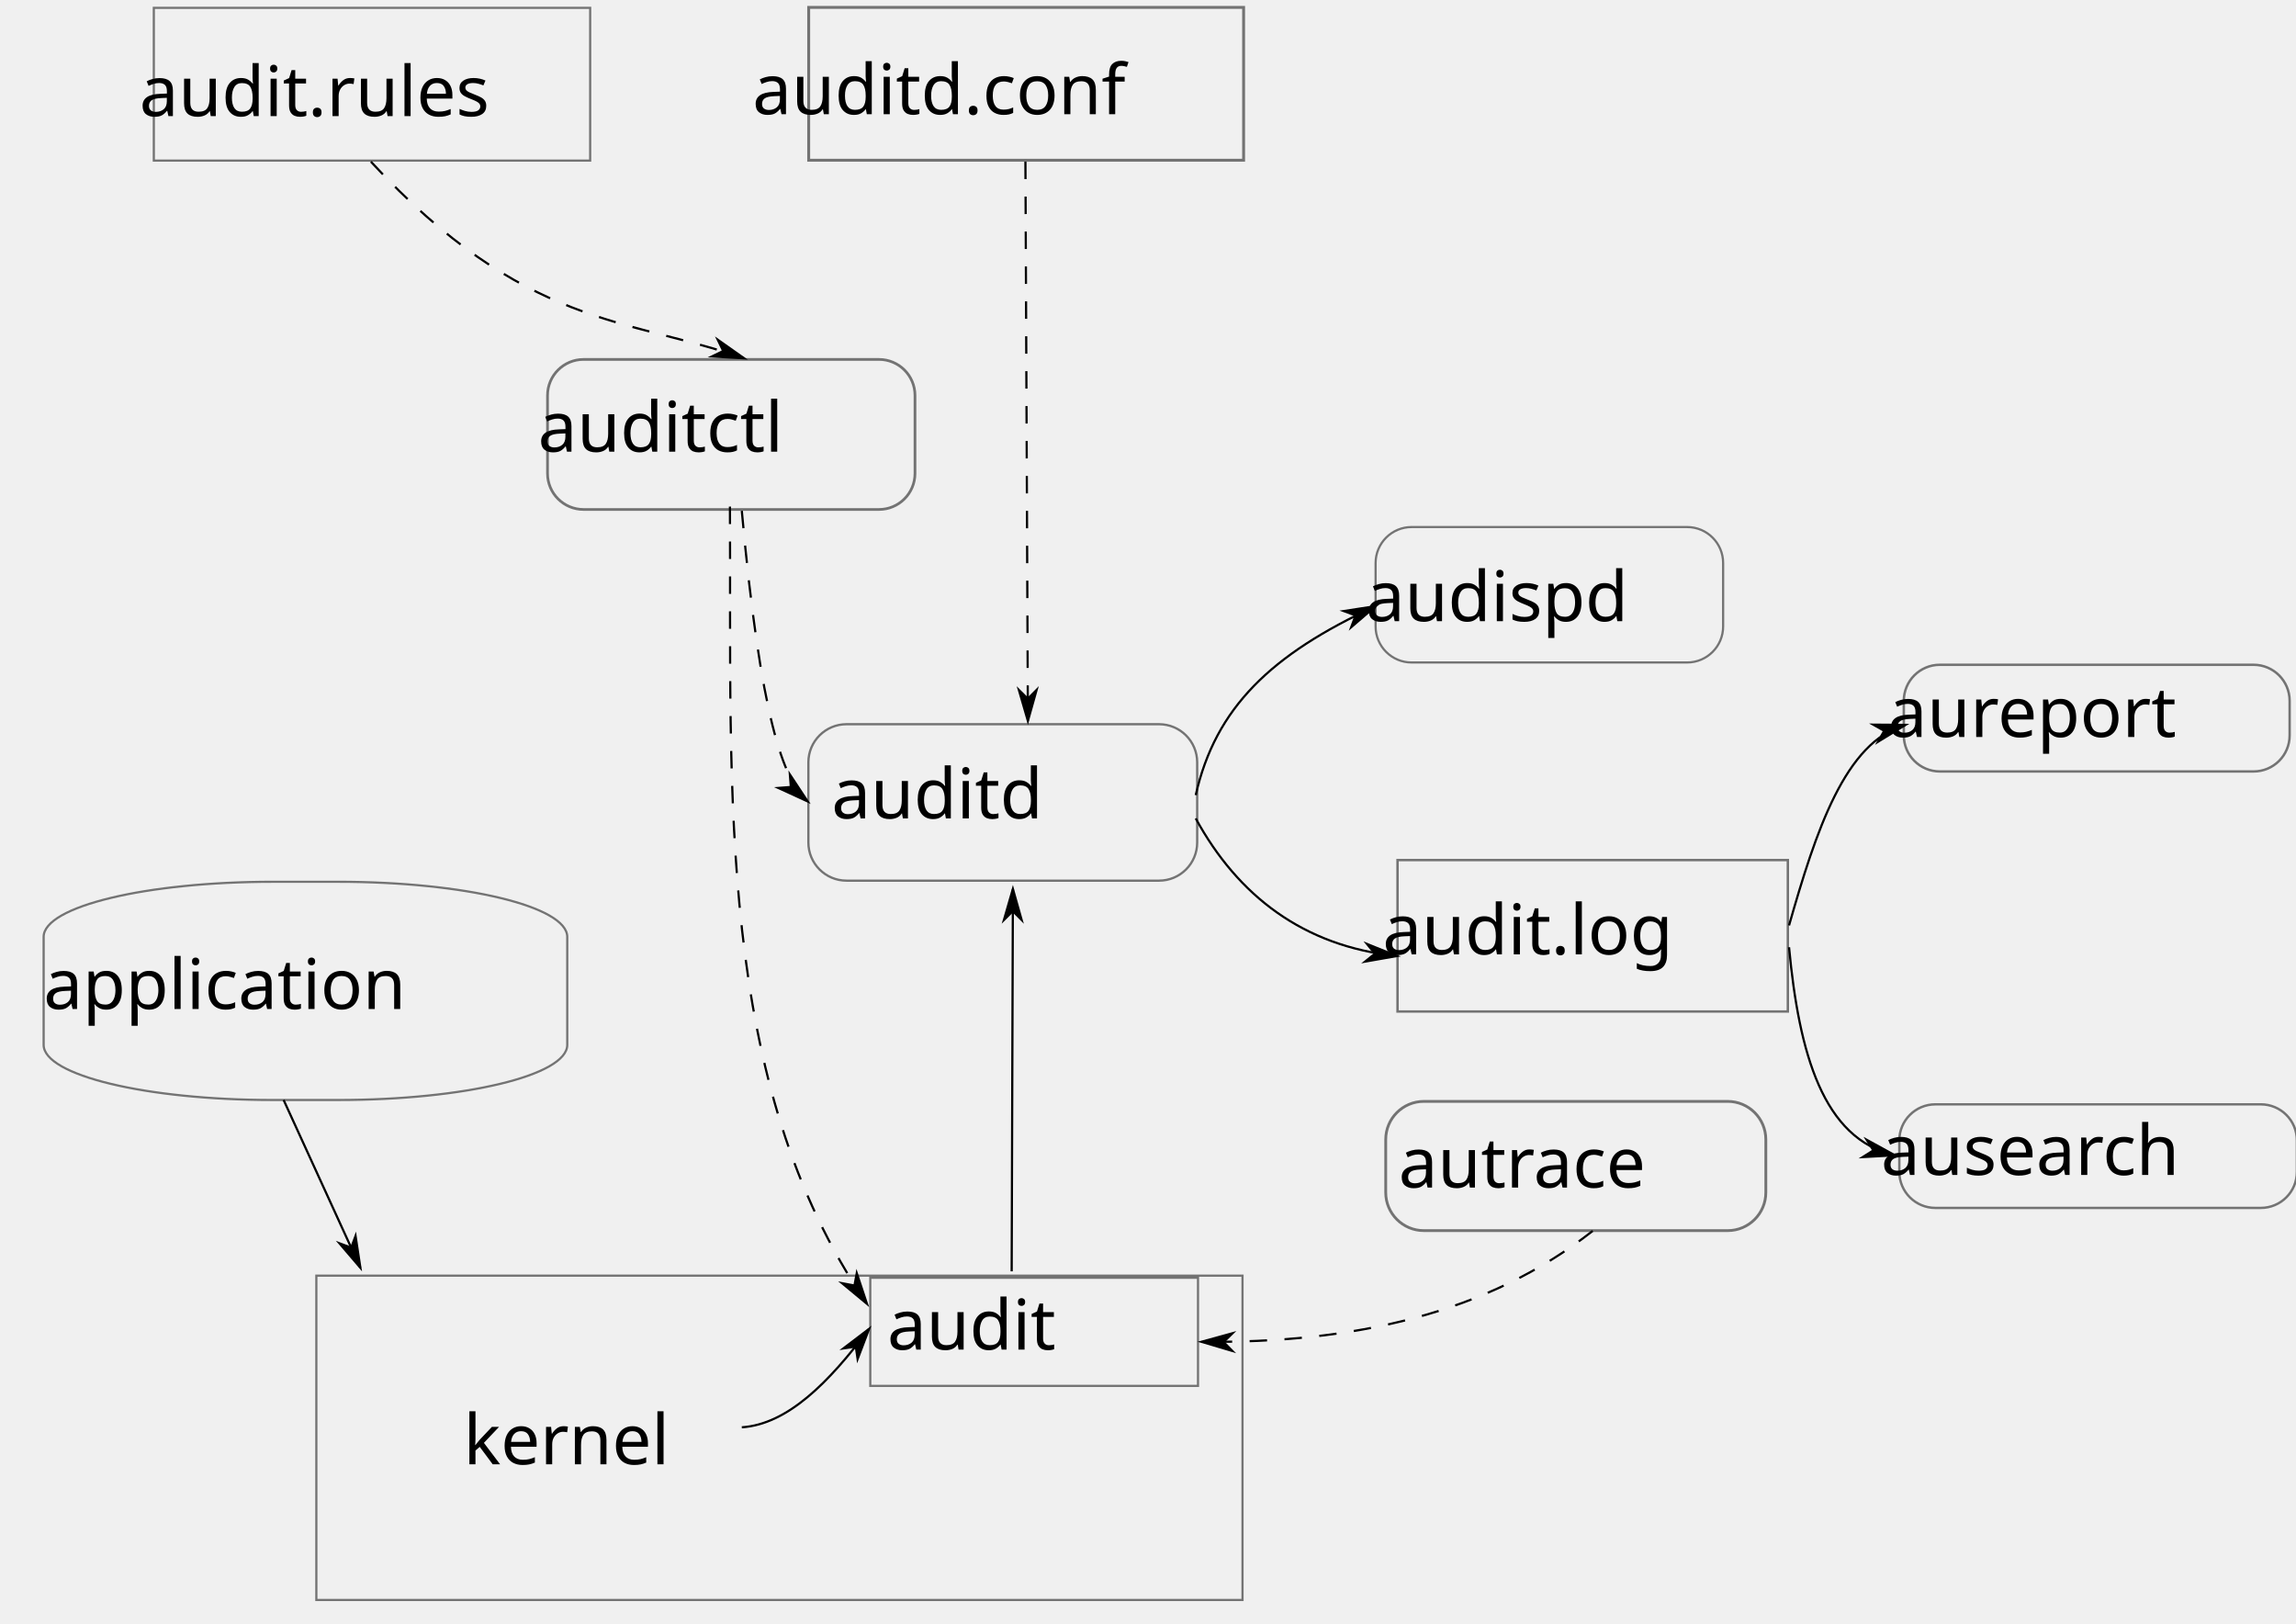
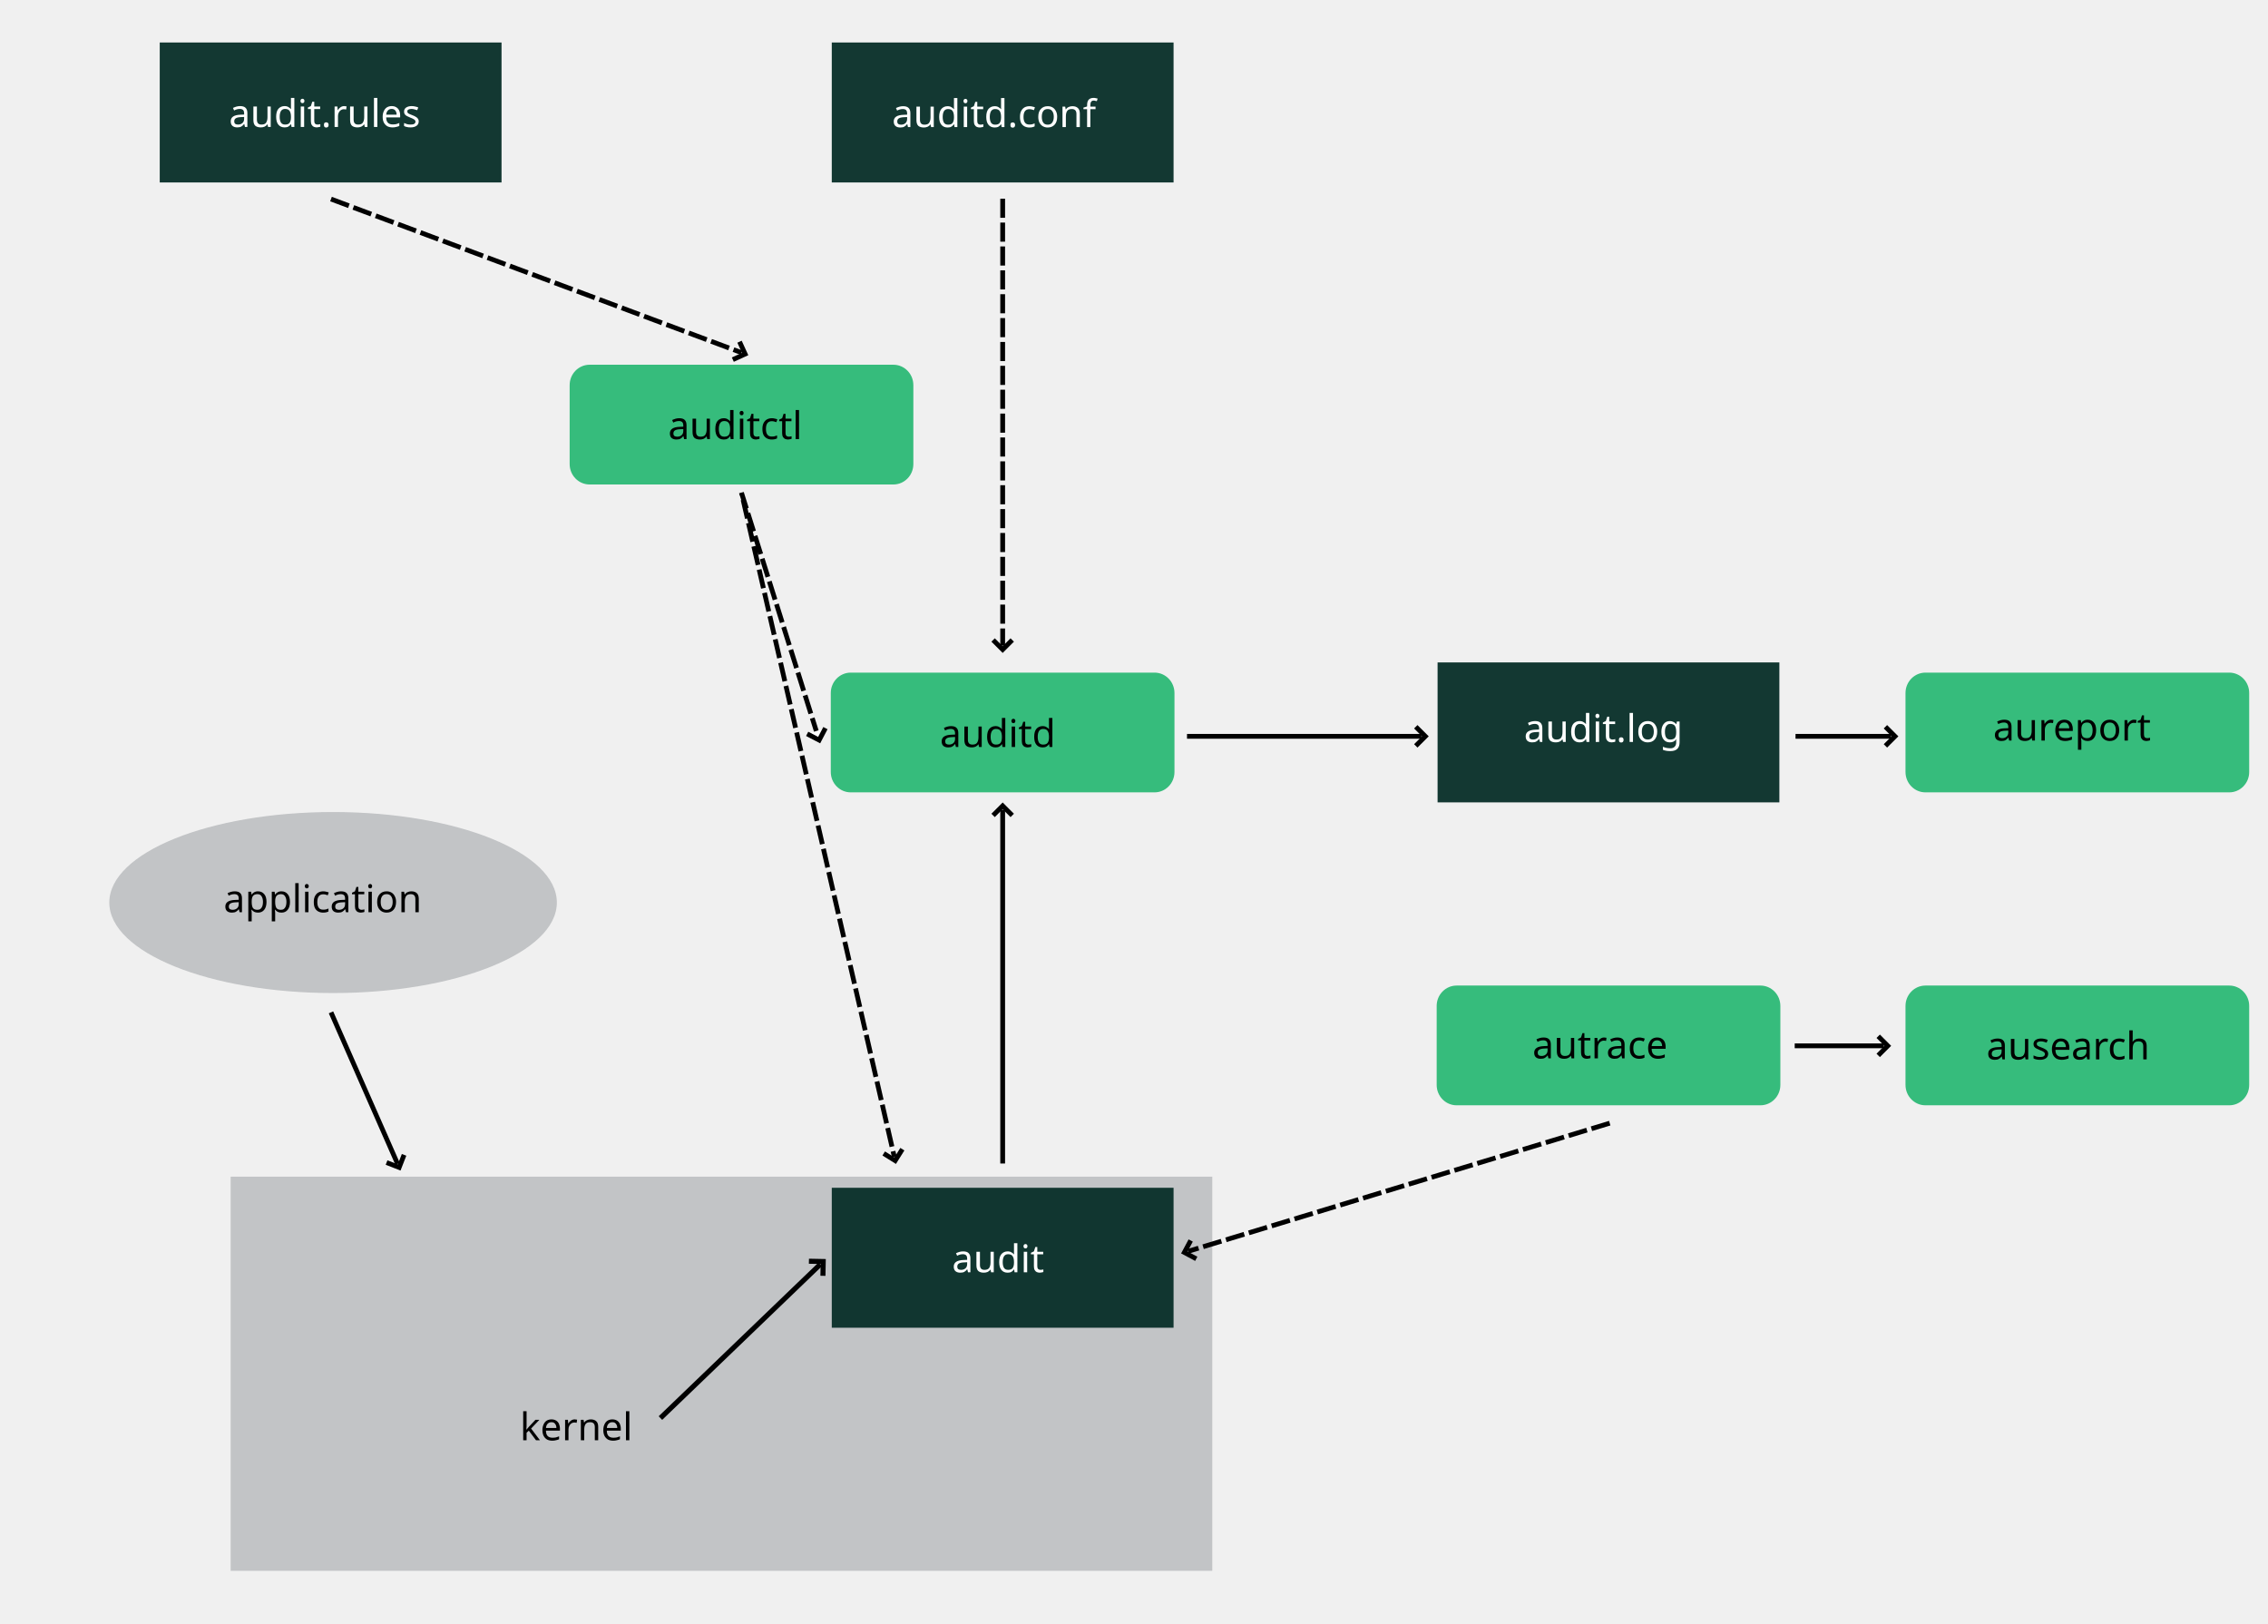
- <svg xmlns="http://www.w3.org/2000/svg" width="1052.362" height="744.094" id="svg2" version="1.0">
-   <defs id="defs4">
-     <marker orient="auto" refY="0.0" refX="0.0" id="Arrow1Lstart" style="overflow:visible">
-       <path id="path7602" d="M 0.0,0.0 L 5.0,-5.0 L -12.5,0.0 L 5.0,5.0 L 0.0,0.0 z " style="fill-rule:evenodd;stroke:#000000;stroke-width:1.0pt;marker-start:none" transform="scale(0.8) translate(12.5,0)" />
+ <svg xmlns="http://www.w3.org/2000/svg" width="950" height="680" viewBox="0 0 251.35 179.92" version="1.1" id="svg2664">
+   <defs id="defs2658">
+     <marker id="DotL" refX="0" refY="0" orient="auto" overflow="visible">
+       <path d="M3.92 0a4 4 0 1 1-8 0 4 4 0 0 1 8 0z" id="path965" fill-rule="evenodd" stroke="#0c322c" stroke-width=".8pt" stroke-opacity="1" fill="#0c322c" fill-opacity="1" />
    </marker>
-     <marker orient="auto" refY="0.0" refX="0.0" id="Arrow1Lend" style="overflow:visible;">
-       <path id="path7599" d="M 0.0,0.0 L 5.0,-5.0 L -12.5,0.0 L 5.0,5.0 L 0.0,0.0 z " style="fill-rule:evenodd;stroke:#000000;stroke-width:1.0pt;marker-start:none;" transform="scale(0.8) rotate(180) translate(12.5,0)" />
+     <marker markerWidth="7.12" markerHeight="11.41" refX="3.56" refY="5.71" orient="auto" id="marker840">
+       <path d="m.7.7 5 5-5 5" id="path838" fill="none" stroke="#0c322c" stroke-width="2" stroke-linecap="butt" stroke-linejoin="miter" stroke-miterlimit="4" stroke-dasharray="none" stroke-opacity="1" />
+     </marker>
+     <marker markerWidth="3.06" markerHeight="4.71" refX="1.53" refY="2.35" orient="auto" id="marker868">
+       <path d="m2.7.35-2 2 2 2" id="path851-3" fill="none" stroke="#000" stroke-width="1" stroke-linecap="butt" stroke-linejoin="miter" stroke-opacity="1" />
+     </marker>
+     <marker markerWidth="3.06" markerHeight="4.71" refX="1.53" refY="2.35" orient="auto" id="marker883">
+       <path d="m.35.35 2 2-2 2" id="path851" fill="none" stroke="#000" stroke-width="1" stroke-linecap="butt" stroke-linejoin="miter" stroke-opacity="1" />
+     </marker>
+     <marker markerWidth="3.06" markerHeight="4.71" refX="1.53" refY="2.35" orient="auto" id="marker8684506">
+       <path d="m2.7.35-2 2 2 2" id="path1208" fill="#0c322c" stroke="#000" stroke-width="1" stroke-linecap="butt" stroke-linejoin="miter" stroke-opacity="1" />
+     </marker>
+     <marker markerWidth="3.06" markerHeight="4.71" refX="1.53" refY="2.35" orient="auto" id="marker8839976">
+       <path d="m.35.35 2 2-2 2" id="path1211" fill="#0c322c" stroke="#000" stroke-width="1" stroke-linecap="butt" stroke-linejoin="miter" stroke-opacity="1" />
+     </marker>
+     <marker markerWidth="3.06" markerHeight="4.71" refX="1.53" refY="2.35" orient="auto" id="marker86845062245">
+       <path d="m2.7.35-2 2 2 2" id="path1299" fill="#fff" stroke="#000" stroke-width="1" stroke-linecap="butt" stroke-linejoin="miter" stroke-opacity="1" />
+     </marker>
+     <marker markerWidth="3.06" markerHeight="4.71" refX="1.53" refY="2.35" orient="auto" id="marker88399767239">
+       <path d="m.35.35 2 2-2 2" id="path1302" fill="#fff" stroke="#000" stroke-width="1" stroke-linecap="butt" stroke-linejoin="miter" stroke-opacity="1" />
+     </marker>
+     <marker markerWidth="3.06" markerHeight="4.71" refX="1.53" refY="2.35" orient="auto" id="marker868450622454738">
+       <path d="m2.7.35-2 2 2 2" id="path1414" fill="#fff" stroke="#0c322c" stroke-width="1" stroke-linecap="butt" stroke-linejoin="miter" stroke-opacity="1" />
+     </marker>
+     <marker markerWidth="3.06" markerHeight="4.71" refX="1.53" refY="2.35" orient="auto" id="marker883997672393450">
+       <path d="m.35.35 2 2-2 2" id="path1417" fill="#fff" stroke="#0c322c" stroke-width="1" stroke-linecap="butt" stroke-linejoin="miter" stroke-opacity="1" />
+     </marker>
+     <marker markerWidth="3.06" markerHeight="4.71" refX="1.53" refY="2.35" orient="auto" id="marker8684112">
+       <path d="m2.7.35-2 2 2 2" id="path2096" fill="#fff" stroke="#0c322c" stroke-width="1" stroke-linecap="butt" stroke-linejoin="miter" stroke-opacity="1" fill-opacity="0" />
+     </marker>
+     <marker markerWidth="3.06" markerHeight="4.71" refX="1.53" refY="2.35" orient="auto" id="marker8834579">
+       <path d="m.35.35 2 2-2 2" id="path2099" fill="#fff" stroke="#0c322c" stroke-width="1" stroke-linecap="butt" stroke-linejoin="miter" stroke-opacity="1" fill-opacity="0" />
+     </marker>
+     <marker markerWidth="3.06" markerHeight="4.71" refX="1.53" refY="2.35" orient="auto" id="marker8836481">
+       <path d="m.35.35 2 2-2 2" id="path2261" fill="#fff" stroke="#0c322c" stroke-width="1" stroke-linecap="butt" stroke-linejoin="miter" stroke-opacity="1" fill-opacity="0" />
+     </marker>
+     <marker markerWidth="3.06" markerHeight="4.71" refX="1.53" refY="2.35" orient="auto" id="marker8836481-7">
+       <path d="m.35.35 2 2-2 2" id="path2261-5" fill="#fff" fill-opacity="0" stroke="#0c322c" stroke-width="1" stroke-linecap="butt" stroke-linejoin="miter" stroke-opacity="1" />
    </marker>
  </defs>
  <g id="layer1">
-     <g id="g3094" transform="translate(-191.1083,11.46686)">
-       <rect y="573.128" x="336.105" height="148.625" width="424.503" id="rect1902" style="opacity:0.523;fill:none;fill-opacity:1;fill-rule:nonzero;stroke:black;stroke-opacity:1" />
-       <rect y="574.094" x="590" height="49.546" width="150.209" id="rect1908" style="opacity:0.523;fill:none;fill-opacity:1;fill-rule:nonzero;stroke:black;stroke-opacity:1" />
-       <text id="text1918" y="659.582" x="479.873" style="font-size:32px;font-style:normal;font-weight:normal;text-align:center;text-anchor:middle;fill:black;fill-opacity:1;stroke:none;stroke-width:1px;stroke-linecap:butt;stroke-linejoin:miter;stroke-opacity:1;font-family:Andale Sans" xml:space="preserve">
-         <tspan y="659.582" x="479.873" id="tspan1920">kernel</tspan>
-       </text>
-       <text id="text1922" y="607.001" x="665.5" style="font-size:32px;font-style:normal;font-weight:normal;text-align:center;text-anchor:middle;fill:black;fill-opacity:1;stroke:none;stroke-width:1px;stroke-linecap:butt;stroke-linejoin:miter;stroke-opacity:1;font-family:Andale Sans" xml:space="preserve">
-         <tspan y="607.001" x="665.5" id="tspan1924">audit</tspan>
-       </text>
-     </g>
-     <g id="g3102" transform="translate(140,38.05719)">
-       <rect rx="17.485" ry="17.485" y="293.83" x="230.518" height="71.689" width="178.207" id="rect1910" style="opacity:0.523;fill:none;fill-opacity:1;fill-rule:nonzero;stroke:black;stroke-width:1.036;stroke-opacity:1" />
-       <text id="text1926" y="337.001" x="318.703" style="font-size:32px;font-style:normal;font-weight:normal;text-align:center;text-anchor:middle;fill:black;fill-opacity:1;stroke:none;stroke-width:1px;stroke-linecap:butt;stroke-linejoin:miter;stroke-opacity:1;font-family:Andale Sans" xml:space="preserve">
-         <tspan y="337.001" x="318.703" id="tspan1928">auditd</tspan>
-       </text>
-     </g>
-     <g id="g3083" transform="translate(190.6636,-151.3694)">
-       <rect ry="0" y="154.758" x="180" height="70.042" width="199.336" id="rect1914" style="opacity:0.523;fill:none;fill-opacity:1;fill-rule:nonzero;stroke:black;stroke-width:1.327;stroke-opacity:1" />
-       <a transform="translate(6.59375,6.328125)" id="a2000">
-         <text xml:space="preserve" style="font-size:32px;font-style:normal;font-weight:normal;text-align:center;text-anchor:middle;fill:black;fill-opacity:1;stroke:none;stroke-width:1px;stroke-linecap:butt;stroke-linejoin:miter;stroke-opacity:1;font-family:Andale Sans" x="270.562" y="197.391" id="text1930">
-           <tspan id="tspan1932" x="270.562" y="197.391">auditd.conf</tspan>
-         </text>
-       </a>
-     </g>
-     <g id="g3114" transform="translate(-239.6655,-20)">
-       <rect rx="16.514" ry="16.514" y="184.714" x="490.62" height="68.76" width="168.426" id="rect1916" style="opacity:0.523;fill:none;fill-opacity:1;fill-rule:nonzero;stroke:black;stroke-width:1.24;stroke-opacity:1" />
-       <text id="text1934" y="227.001" x="571.547" style="font-size:32px;font-style:normal;font-weight:normal;text-align:center;text-anchor:middle;fill:black;fill-opacity:1;stroke:none;stroke-width:1px;stroke-linecap:butt;stroke-linejoin:miter;stroke-opacity:1;font-family:Andale Sans" xml:space="preserve">
-         <tspan y="227.001" x="571.547" id="tspan1936">auditctl</tspan>
-       </text>
-     </g>
-     <g id="g3109" transform="translate(-519.5,-80.5)">
-       <rect ry="0" y="84.094" x="590" height="70" width="200" id="rect1938" style="opacity:0.523;fill:none;fill-opacity:1;fill-rule:nonzero;stroke:black;stroke-opacity:1" />
-       <text id="text1940" y="133.719" x="692.719" style="font-size:32px;font-style:normal;font-weight:normal;text-align:center;text-anchor:middle;fill:black;fill-opacity:1;stroke:none;stroke-width:1px;stroke-linecap:butt;stroke-linejoin:miter;stroke-opacity:1;font-family:Andale Sans" xml:space="preserve">
-         <tspan y="133.719" x="692.719" id="tspan1942">audit.rules</tspan>
-       </text>
-     </g>
-     <g id="g3119" transform="translate(19.99999,150)">
-       <rect y="244.146" x="620.552" height="69.397" width="178.897" id="rect1952" style="opacity:0.523;fill:none;fill-opacity:1;fill-rule:nonzero;stroke:black;stroke-width:1.103;stroke-opacity:1" />
-       <text id="text1954" y="287.36" x="709.375" style="font-size:32px;font-style:normal;font-weight:normal;text-align:center;text-anchor:middle;fill:black;fill-opacity:1;stroke:none;stroke-width:1px;stroke-linecap:butt;stroke-linejoin:miter;stroke-opacity:1;font-family:Andale Sans" xml:space="preserve">
-         <tspan y="287.36" x="709.375" id="tspan1956">audit.log</tspan>
-       </text>
-     </g>
-     <g id="g3142" transform="translate(0.291931,-103.0653)">
-       <rect rx="16.514" ry="16.514" y="344.594" x="630.208" height="62.065" width="159.292" id="rect1966" style="opacity:0.523;fill:none;fill-opacity:1;fill-rule:nonzero;stroke:black;stroke-opacity:1" />
-       <text id="text1968" y="387.735" x="714.938" style="font-size:32px;font-style:normal;font-weight:normal;text-align:center;text-anchor:middle;fill:black;fill-opacity:1;stroke:none;stroke-width:1px;stroke-linecap:butt;stroke-linejoin:miter;stroke-opacity:1;font-family:Andale Sans" xml:space="preserve">
-         <tspan y="387.735" x="714.938" id="tspan1970">audispd</tspan>
-       </text>
-     </g>
-     <g id="g3132" transform="translate(-175.5024,0.499985)">
-       <rect rx="17.485" ry="17.485" y="504.234" x="810.64" height="59.221" width="174.223" id="rect1912" style="opacity:0.523;fill:none;fill-opacity:1;fill-rule:nonzero;stroke:black;stroke-width:1.279;stroke-opacity:1" />
-       <text id="text1972" y="543.719" x="902.25" style="font-size:32px;font-style:normal;font-weight:normal;text-align:center;text-anchor:middle;fill:black;fill-opacity:1;stroke:none;stroke-width:1px;stroke-linecap:butt;stroke-linejoin:miter;stroke-opacity:1;font-family:Andale Sans" xml:space="preserve">
-         <tspan y="543.719" x="902.25" id="tspan1974">autrace</tspan>
-       </text>
-     </g>
-     <g id="g3137" transform="translate(12.04193,80)">
-       <rect rx="16.514" ry="16.514" y="224.652" x="860.557" height="48.886" width="176.844" id="rect1976" style="opacity:0.523;fill:none;fill-opacity:1;fill-rule:nonzero;stroke:black;stroke-width:1.114;stroke-opacity:1" />
-       <text id="text1980" y="257.735" x="948.5" style="font-size:32px;font-style:normal;font-weight:normal;text-align:center;text-anchor:middle;fill:black;fill-opacity:1;stroke:none;stroke-width:1px;stroke-linecap:butt;stroke-linejoin:miter;stroke-opacity:1;font-family:Andale Sans" xml:space="preserve">
-         <tspan y="257.735" x="948.5" id="tspan1982">aureport</tspan>
-       </text>
-     </g>
-     <g id="g3147" transform="translate(13.31515,211.4467)">
-       <rect rx="16.514" ry="16.514" y="294.641" x="857.231" height="47.461" width="182.222" id="rect1978" style="opacity:0.523;fill:none;fill-opacity:1;fill-rule:nonzero;stroke:black;stroke-width:1.093;stroke-opacity:1" />
-       <text id="text1984" y="327.001" x="946.312" style="font-size:32px;font-style:normal;font-weight:normal;text-align:center;text-anchor:middle;fill:black;fill-opacity:1;stroke:none;stroke-width:1px;stroke-linecap:butt;stroke-linejoin:miter;stroke-opacity:1;font-family:Andale Sans" xml:space="preserve">
-         <tspan y="327.001" x="946.312" id="tspan1986">ausearch</tspan>
-       </text>
-     </g>
-     <g id="g3089">
-       <rect rx="105" ry="25.256" y="404.094" x="20" height="100" width="240" id="rect1988" style="opacity:0.523;fill:none;fill-opacity:1;fill-rule:nonzero;stroke:black;stroke-opacity:1" />
-       <text id="text1992" y="462.388" x="132.111" style="font-size:32px;font-style:normal;font-weight:normal;text-align:center;text-anchor:middle;fill:black;fill-opacity:1;stroke:none;stroke-width:1px;stroke-linecap:butt;stroke-linejoin:miter;stroke-opacity:1;font-family:Andale Sans" xml:space="preserve">
-         <tspan y="462.388" x="132.111" id="tspan1994">application</tspan>
-       </text>
-     </g>
-     <path style="fill:none;fill-opacity:0.75;fill-rule:evenodd;stroke:black;stroke-width:1px;stroke-linecap:butt;stroke-linejoin:miter;stroke-opacity:1;marker-start:none;marker-end:url(#Arrow1Lend)" d="M 820,434.094 C 824.564,482.713 835.576,521.952 868.434,529.414" id="path7617" />
-     <path style="fill:none;fill-opacity:0.75;fill-rule:evenodd;stroke:black;stroke-width:1px;stroke-linecap:butt;stroke-linejoin:miter;stroke-opacity:1;marker-end:url(#Arrow1Lend)" d="M 820,424.094 C 832.339,380.813 845.69,339.89 873.291,332.22" id="path7619" />
-     <path style="fill:none;fill-opacity:0.75;fill-rule:evenodd;stroke:black;stroke-width:1px;stroke-linecap:butt;stroke-linejoin:miter;marker-end:url(#Arrow1Lend);stroke-opacity:1" d="M 463.695,582.623 L 464.258,407.489" id="path7621" />
-     <path style="fill:none;fill-opacity:0.75;fill-rule:evenodd;stroke:black;stroke-width:1px;stroke-linecap:butt;stroke-linejoin:miter;stroke-opacity:1;marker-end:url(#Arrow1Lend)" d="M 548.057,375.066 C 567.464,410.595 597.469,433.611 640.154,438.103" id="path7627" />
-     <path style="fill:none;fill-opacity:0.75;fill-rule:evenodd;stroke:black;stroke-width:1px;stroke-linecap:butt;stroke-linejoin:miter;stroke-opacity:1;marker-end:url(#Arrow1Lend)" d="M 548.057,364.38 C 557.121,324.33 582.61,299.86 630.44,277.821" id="path7629" />
-     <path style="fill:none;fill-opacity:0.75;fill-rule:evenodd;stroke:black;stroke-width:1;stroke-linecap:butt;stroke-linejoin:miter;stroke-opacity:1;marker-end:url(#Arrow1Lend);stroke-miterlimit:4;stroke-dasharray:8,8;stroke-dashoffset:0" d="M 470,74.094 L 471.13,330.277" id="path7633" />
-     <path style="fill:none;fill-opacity:0.75;fill-rule:evenodd;stroke:black;stroke-width:1;stroke-linecap:butt;stroke-linejoin:miter;stroke-opacity:1;stroke-miterlimit:4;stroke-dasharray:8,8;stroke-dashoffset:0;marker-end:url(#Arrow1Lend)" d="M 170,74.094 C 240.485,150.394 287.27,145.44 340.962,164.167" id="path7635" />
-     <path style="fill:none;fill-opacity:0.75;fill-rule:evenodd;stroke:black;stroke-width:1;stroke-linecap:butt;stroke-linejoin:miter;stroke-opacity:1;stroke-miterlimit:4;stroke-dasharray:8,8;stroke-dashoffset:0;marker-end:url(#Arrow1Lend)" d="M 340,234.094 C 348.518,328.5 359.013,357.685 370.104,367.19" id="path7637" />
-     <path style="fill:none;fill-opacity:0.75;fill-rule:evenodd;stroke:black;stroke-width:1;stroke-linecap:butt;stroke-linejoin:miter;stroke-opacity:1;marker-end:url(#Arrow1Lend);stroke-miterlimit:4;stroke-dasharray:8,8;stroke-dashoffset:0" d="M 334.571,232.152 C 335.268,364.4 327.777,495.755 397.304,597.413" id="path7639" />
-     <path style="fill:none;fill-opacity:0.75;fill-rule:evenodd;stroke:black;stroke-width:1px;stroke-linecap:butt;stroke-linejoin:miter;stroke-opacity:1;marker-end:url(#Arrow1Lend)" d="M 130,504.094 L 165.138,580.899" id="path7643" />
-     <path style="fill:none;fill-opacity:0.75;fill-rule:evenodd;stroke:black;stroke-width:1px;stroke-linecap:butt;stroke-linejoin:miter;stroke-opacity:1;marker-end:url(#Arrow1Lend)" d="M 340,654.094 C 360.937,652.696 379.911,633.629 398.275,609.069" id="path7645" />
-     <path style="fill:none;fill-opacity:0.75;fill-rule:evenodd;stroke:black;stroke-width:1;stroke-linecap:butt;stroke-linejoin:miter;stroke-opacity:1;marker-end:url(#Arrow1Lend);stroke-miterlimit:4;stroke-dasharray:8,8;stroke-dashoffset:0" d="M 730,564.094 C 681.543,602.181 619.93,615.601 550.785,614.898" id="path1947" />
+     <rect id="rect3383" width="108.79" height="43.68" x="25.56" y="130.4" rx="0" ry="0" opacity=".97" fill="#c0c2c4" stroke-width=".56" stroke-linecap="square" stroke-dasharray="2.223, 0.556" paint-order="stroke fill markers" stop-color="#000" />
+     <rect id="rect3251" width="38.09" height="13.27" x="92.07" y="74.54" rx="2.21" ry="2.26" opacity=".97" fill="#30ba78" stroke-width=".56" stroke-linecap="square" stroke-dasharray="2.223, 0.556" paint-order="stroke fill markers" stop-color="#000" />
+     <text xml:space="preserve" style="line-height:1.25;-inkscape-font-specification:'Poppins, Medium'" x="104.17" y="82.78" id="text3255" font-weight="500" font-size="4.23" font-family="Poppins" letter-spacing="0" stroke-width=".26">
+       <tspan id="tspan3253" x="104.17" y="82.78" font-size="4.23" stroke-width=".26">auditd</tspan>
+     </text>
+     <rect id="rect3257" width="37.88" height="15.51" x="17.7" y="4.71" rx="0" ry="0" opacity=".97" fill="#0c322c" stroke-width=".56" stroke-linecap="square" stroke-dasharray="2.223, 0.556" paint-order="stroke fill markers" stop-color="#000" />
+     <text xml:space="preserve" style="line-height:1.25;-inkscape-font-specification:'Poppins, Medium'" x="25.38" y="14.07" id="text3264" font-weight="500" font-size="4.23" font-family="Poppins" letter-spacing="0" stroke-width=".26">
+       <tspan id="tspan3262" x="25.38" y="14.07" font-size="4.23" fill="#fff" stroke-width=".26">audit.rules</tspan>
+     </text>
+     <rect id="rect3257-2" width="37.88" height="15.51" x="92.18" y="4.71" rx="0" ry="0" opacity=".97" fill="#0c322c" stroke-width=".56" stroke-linecap="square" stroke-dasharray="2.223, 0.556" paint-order="stroke fill markers" stop-color="#000" />
+     <text xml:space="preserve" style="line-height:1.25;-inkscape-font-specification:'Poppins, Medium'" x="98.86" y="14.08" id="text3264-8" font-weight="500" font-size="4.23" font-family="Poppins" letter-spacing="0" stroke-width=".26">
+       <tspan id="tspan3262-2" x="98.86" y="14.08" font-size="4.23" fill="#fff" stroke-width=".26">auditd.conf</tspan>
+     </text>
+     <rect id="rect3257-9" width="37.88" height="15.51" x="159.32" y="73.41" rx="0" ry="0" opacity=".97" fill="#0c322c" stroke-width=".56" stroke-linecap="square" stroke-dasharray="2.223, 0.556" paint-order="stroke fill markers" stop-color="#000" />
+     <text xml:space="preserve" style="line-height:1.25;-inkscape-font-specification:'Poppins, Medium'" x="168.9" y="82.22" id="text3264-9" font-weight="500" font-size="4.23" font-family="Poppins" letter-spacing="0" stroke-width=".26">
+       <tspan id="tspan3262-6" x="168.9" y="82.22" font-size="4.23" fill="#fff" stroke-width=".26">audit.log</tspan>
+     </text>
+     <rect id="rect3257-0" width="37.88" height="15.51" x="92.18" y="131.63" rx="0" ry="0" opacity=".97" fill="#0c322c" stroke-width=".56" stroke-linecap="square" stroke-dasharray="2.223, 0.556" paint-order="stroke fill markers" stop-color="#000" />
+     <text xml:space="preserve" style="line-height:1.25;-inkscape-font-specification:'Poppins, Medium'" x="105.51" y="140.99" id="text3264-2" font-weight="500" font-size="4.23" font-family="Poppins" letter-spacing="0" stroke-width=".26">
+       <tspan id="tspan3262-7" x="105.51" y="140.99" font-size="4.23" fill="#fff" stroke-width=".26">audit</tspan>
+     </text>
+     <rect id="rect3251-6" width="38.09" height="13.27" x="63.13" y="40.42" rx="2.21" ry="2.26" opacity=".97" fill="#30ba78" stroke-width=".56" stroke-linecap="square" stroke-dasharray="2.223, 0.556" paint-order="stroke fill markers" stop-color="#000" />
+     <text xml:space="preserve" style="line-height:1.25;-inkscape-font-specification:'Poppins, Medium'" x="74.05" y="48.66" id="text3255-1" font-weight="500" font-size="4.23" font-family="Poppins" letter-spacing="0" stroke-width=".26">
+       <tspan id="tspan3253-3" x="74.05" y="48.66" font-size="4.23" stroke-width=".26">auditctl</tspan>
+     </text>
+     <rect id="rect3251-2" width="38.09" height="13.27" x="211.18" y="74.54" rx="2.21" ry="2.26" opacity=".97" fill="#30ba78" stroke-width=".56" stroke-linecap="square" stroke-dasharray="2.223, 0.556" paint-order="stroke fill markers" stop-color="#000" />
+     <text xml:space="preserve" style="line-height:1.25;-inkscape-font-specification:'Poppins, Medium'" x="220.9" y="82.07" id="text3255-15" font-weight="500" font-size="4.23" font-family="Poppins" letter-spacing="0" stroke-width=".26">
+       <tspan id="tspan3253-9" x="220.9" y="82.07" font-size="4.23" stroke-width=".26">aureport</tspan>
+     </text>
+     <rect id="rect3251-9" width="38.09" height="13.27" x="159.22" y="109.22" rx="2.21" ry="2.26" opacity=".97" fill="#30ba78" stroke-width=".56" stroke-linecap="square" stroke-dasharray="2.223, 0.556" paint-order="stroke fill markers" stop-color="#000" />
+     <text xml:space="preserve" style="line-height:1.25;-inkscape-font-specification:'Poppins, Medium'" x="169.84" y="117.29" id="text3255-14" font-weight="500" font-size="4.23" font-family="Poppins" letter-spacing="0" stroke-width=".26">
+       <tspan id="tspan3253-91" x="169.84" y="117.29" font-size="4.23" stroke-width=".26">autrace</tspan>
+     </text>
+     <rect id="rect3251-0" width="38.09" height="13.27" x="211.18" y="109.22" rx="2.21" ry="2.26" opacity=".97" fill="#30ba78" stroke-width=".56" stroke-linecap="square" stroke-dasharray="2.223, 0.556" paint-order="stroke fill markers" stop-color="#000" />
+     <text xml:space="preserve" style="line-height:1.25;-inkscape-font-specification:'Poppins, Medium'" x="220.16" y="117.4" id="text3255-7" font-weight="500" font-size="4.23" font-family="Poppins" letter-spacing="0" stroke-width=".26">
+       <tspan id="tspan3253-5" x="220.16" y="117.4" font-size="4.23" stroke-width=".26">ausearch</tspan>
+     </text>
+     <ellipse id="path3385" cx="36.91" cy="100.02" rx="24.8" ry="10.03" opacity=".97" fill="#c0c2c4" stroke-width=".87" stroke-linecap="square" stroke-dasharray="3.493, 0.873" paint-order="stroke fill markers" stop-color="#000" stroke="none" stroke-miterlimit="4" stroke-dashoffset="0" />
+     <text xml:space="preserve" style="line-height:1.25;-inkscape-font-specification:'Poppins, Medium'" x="24.78" y="101.09" id="text3389" font-weight="500" font-size="4.23" font-family="Poppins" letter-spacing="0" stroke-width=".26">
+       <tspan id="tspan3387" x="24.78" y="101.09" font-size="4.23" stroke-width=".26">application</tspan>
+     </text>
+     <path d="M111.12 22.02v49.53" id="path3655" fill="none" stroke="#000" stroke-width=".53" stroke-linecap="butt" stroke-linejoin="miter" stroke-miterlimit="4" stroke-dasharray="2.117,0.529" stroke-dashoffset="0" stroke-opacity="1" marker-end="url(#marker883)" />
+     <path d="M131.55 81.6h25.98" id="path3657" fill="none" stroke="#000" stroke-width=".53" stroke-linecap="butt" stroke-linejoin="miter" stroke-miterlimit="4" stroke-dasharray="none" stroke-opacity="1" marker-end="url(#marker883)" />
+     <path d="M198.99 81.6h10.59" id="path3659" fill="none" stroke="#000" stroke-width=".53" stroke-linecap="butt" stroke-linejoin="miter" stroke-miterlimit="4" stroke-dasharray="none" stroke-opacity="1" marker-end="url(#marker883)" />
+     <path d="M198.9 115.9h9.88" id="path3661" fill="none" stroke="#000" stroke-width=".53" stroke-linecap="butt" stroke-linejoin="miter" stroke-miterlimit="4" stroke-dasharray="none" stroke-opacity="1" marker-end="url(#marker883)" />
+     <path d="m178.4 124.47-46.73 14.2" id="path3663" fill="none" stroke="#000" stroke-width=".53" stroke-linecap="butt" stroke-linejoin="miter" stroke-miterlimit="4" stroke-dasharray="2.117, 0.529" stroke-dashoffset="0" stroke-opacity="1" marker-end="url(#marker883)" />
+     <path d="M111.12 128.94v-39.2" id="path3665" fill="none" stroke="#000" stroke-width=".53" stroke-linecap="butt" stroke-linejoin="miter" stroke-miterlimit="4" stroke-dasharray="none" stroke-opacity="1" marker-end="url(#marker883)" />
+     <path d="m90.65 81.6-8.48-27 16.94 73.6" id="path3667" fill="none" stroke="#000" stroke-width=".53" stroke-linecap="butt" stroke-linejoin="miter" stroke-miterlimit="4" stroke-dasharray="2.117, 0.529" stroke-dashoffset="0" stroke-opacity="1" marker-start="url(#marker86845062245)" marker-end="url(#marker883)" />
+     <path d="m36.68 112.19 7.38 16.79" id="path3669" fill="none" stroke="#000" stroke-width=".53" stroke-linecap="butt" stroke-linejoin="miter" stroke-miterlimit="4" stroke-dasharray="none" stroke-opacity="1" marker-end="url(#marker883)" />
+     <path d="m36.68 22.06 45.49 17.02" id="path3671" fill="none" stroke="#000" stroke-width=".53" stroke-linecap="butt" stroke-linejoin="miter" stroke-miterlimit="4" stroke-dasharray="2.117,0.529" stroke-dashoffset="0" stroke-opacity="1" marker-end="url(#marker883)" />
+     <text xml:space="preserve" style="line-height:1.25;-inkscape-font-specification:'Poppins, Medium'" x="57.62" y="159.61" id="text3389-7" font-weight="500" font-size="4.23" font-family="Poppins" letter-spacing="0" stroke-width=".26">
+       <tspan id="tspan3387-0" x="57.62" y="159.61" font-size="4.23" stroke-width=".26">kernel</tspan>
+     </text>
+     <path d="m73.19 157.15 17.71-17.03" id="path3691" fill="none" stroke="#000" stroke-width=".56" stroke-linecap="butt" stroke-linejoin="miter" stroke-miterlimit="4" stroke-dasharray="none" stroke-opacity="1" marker-end="url(#marker883)" />
  </g>
</svg>
